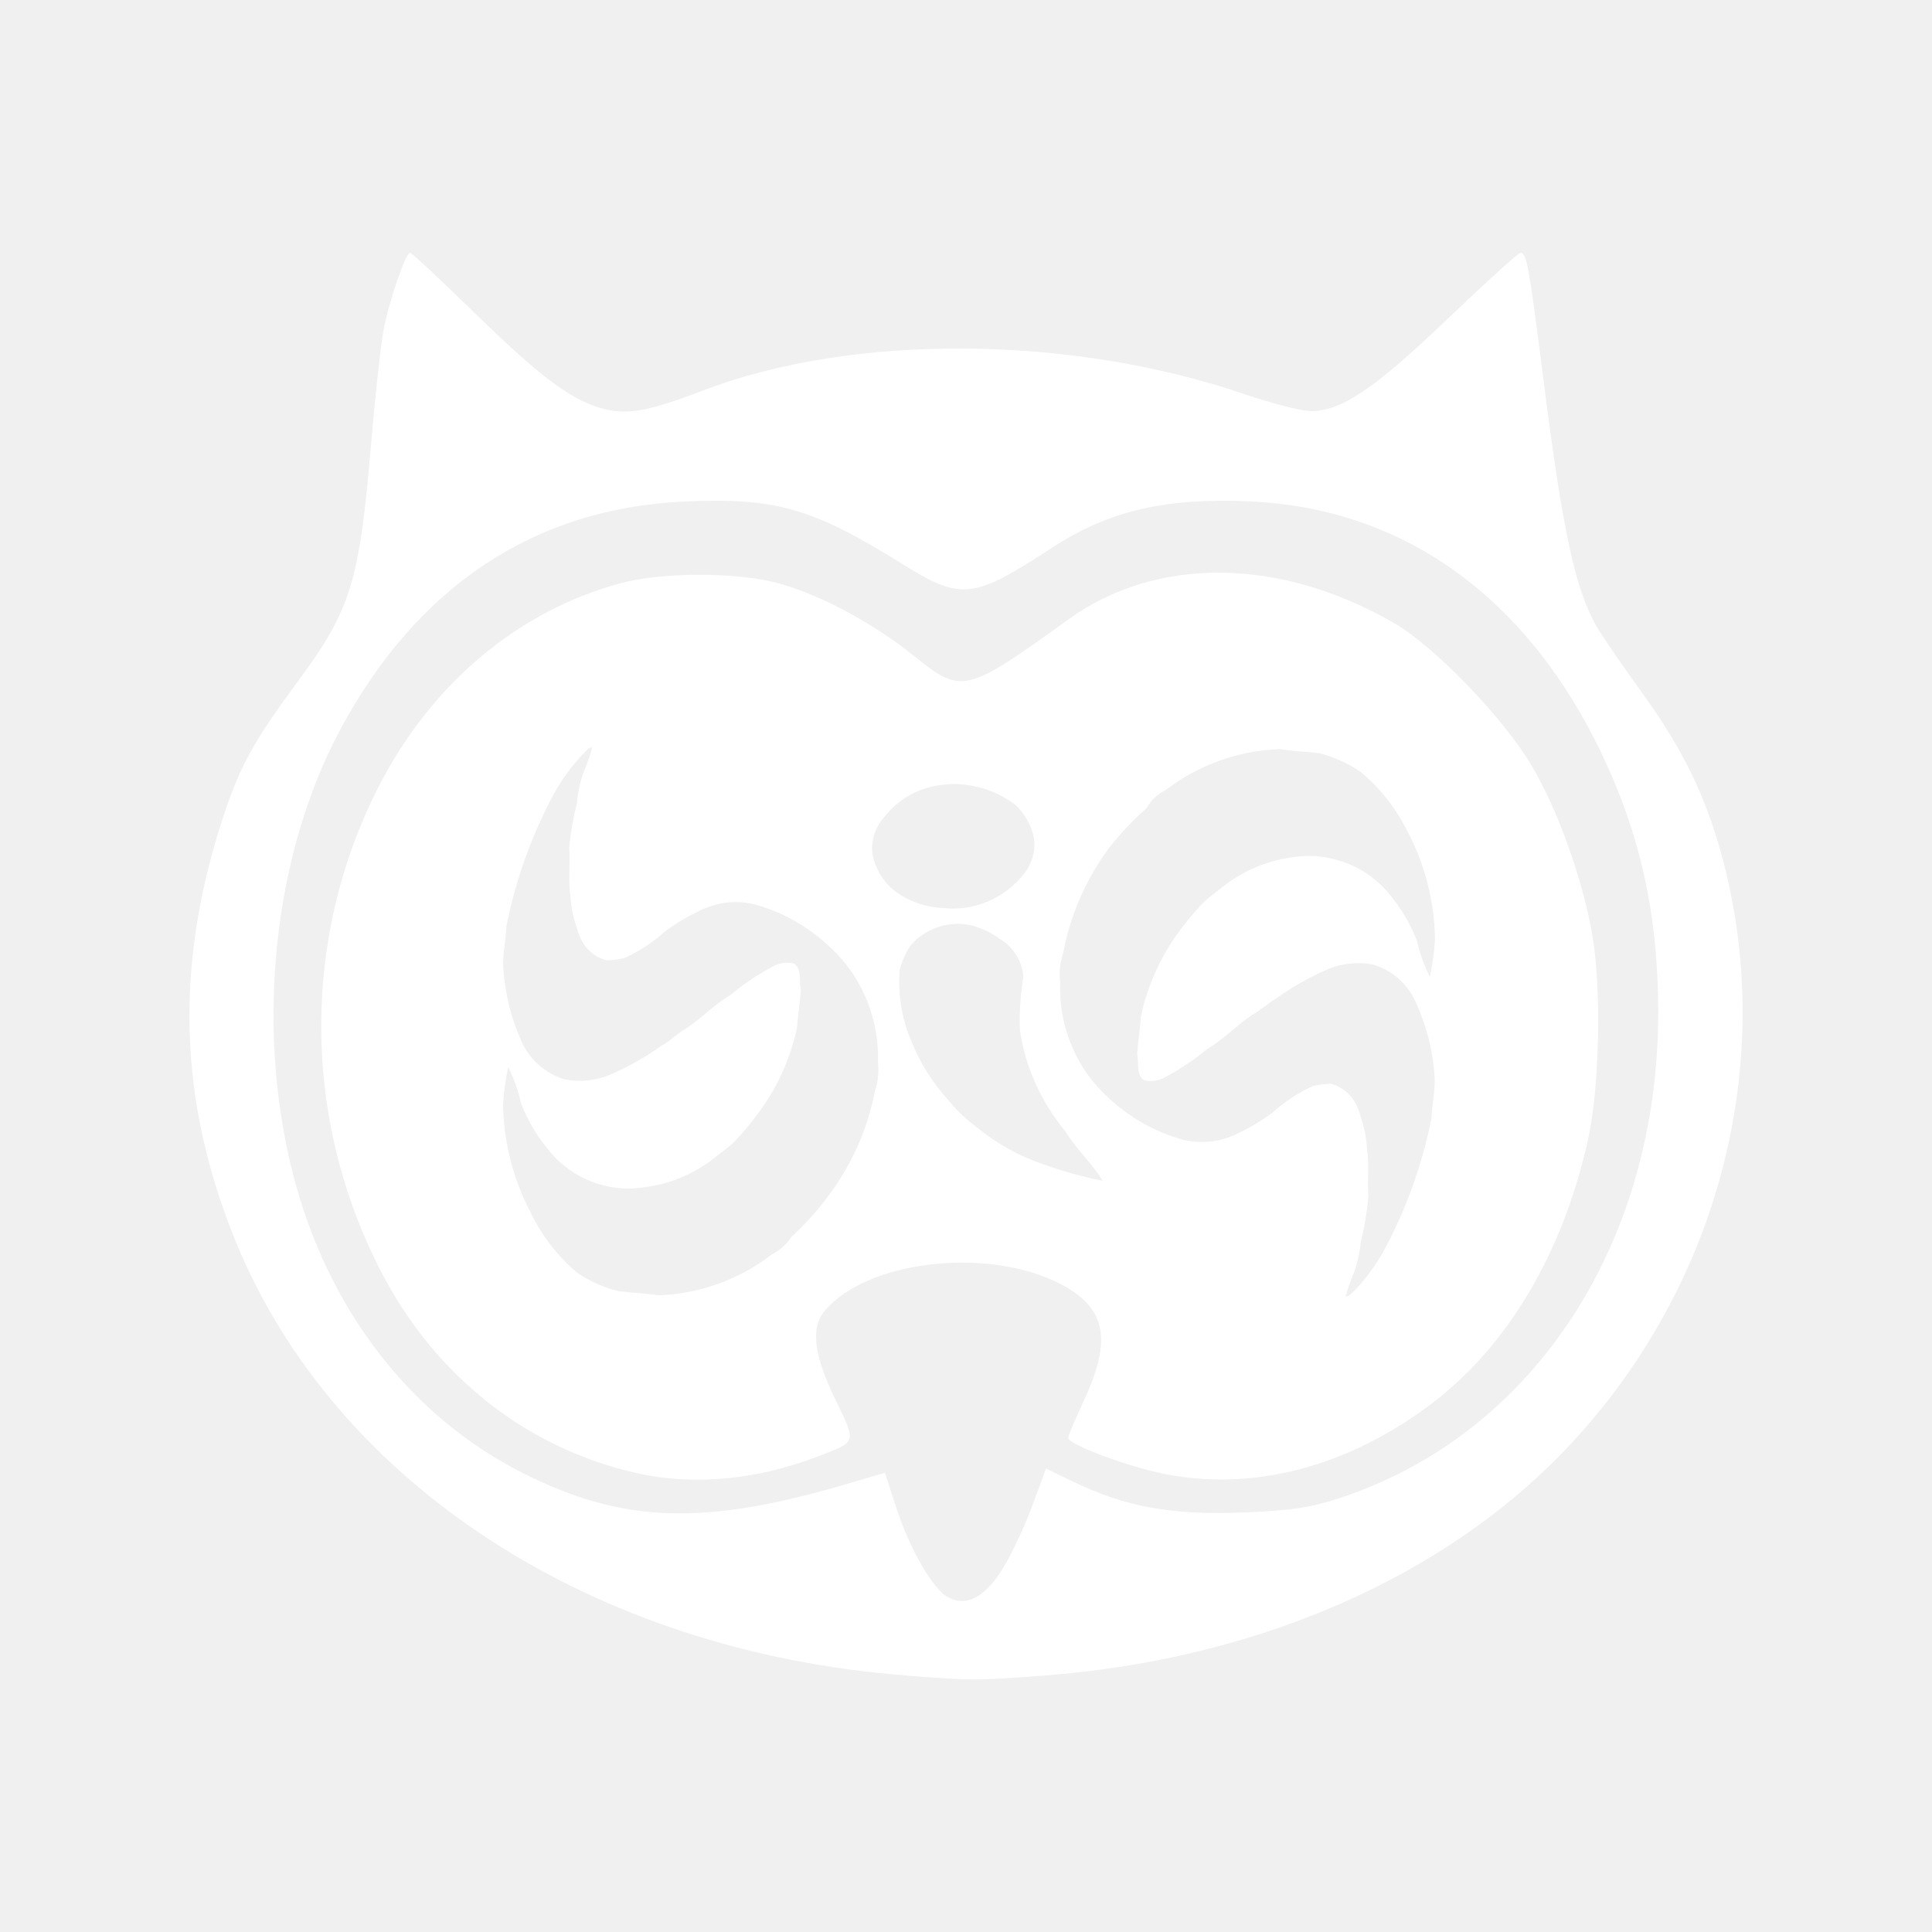
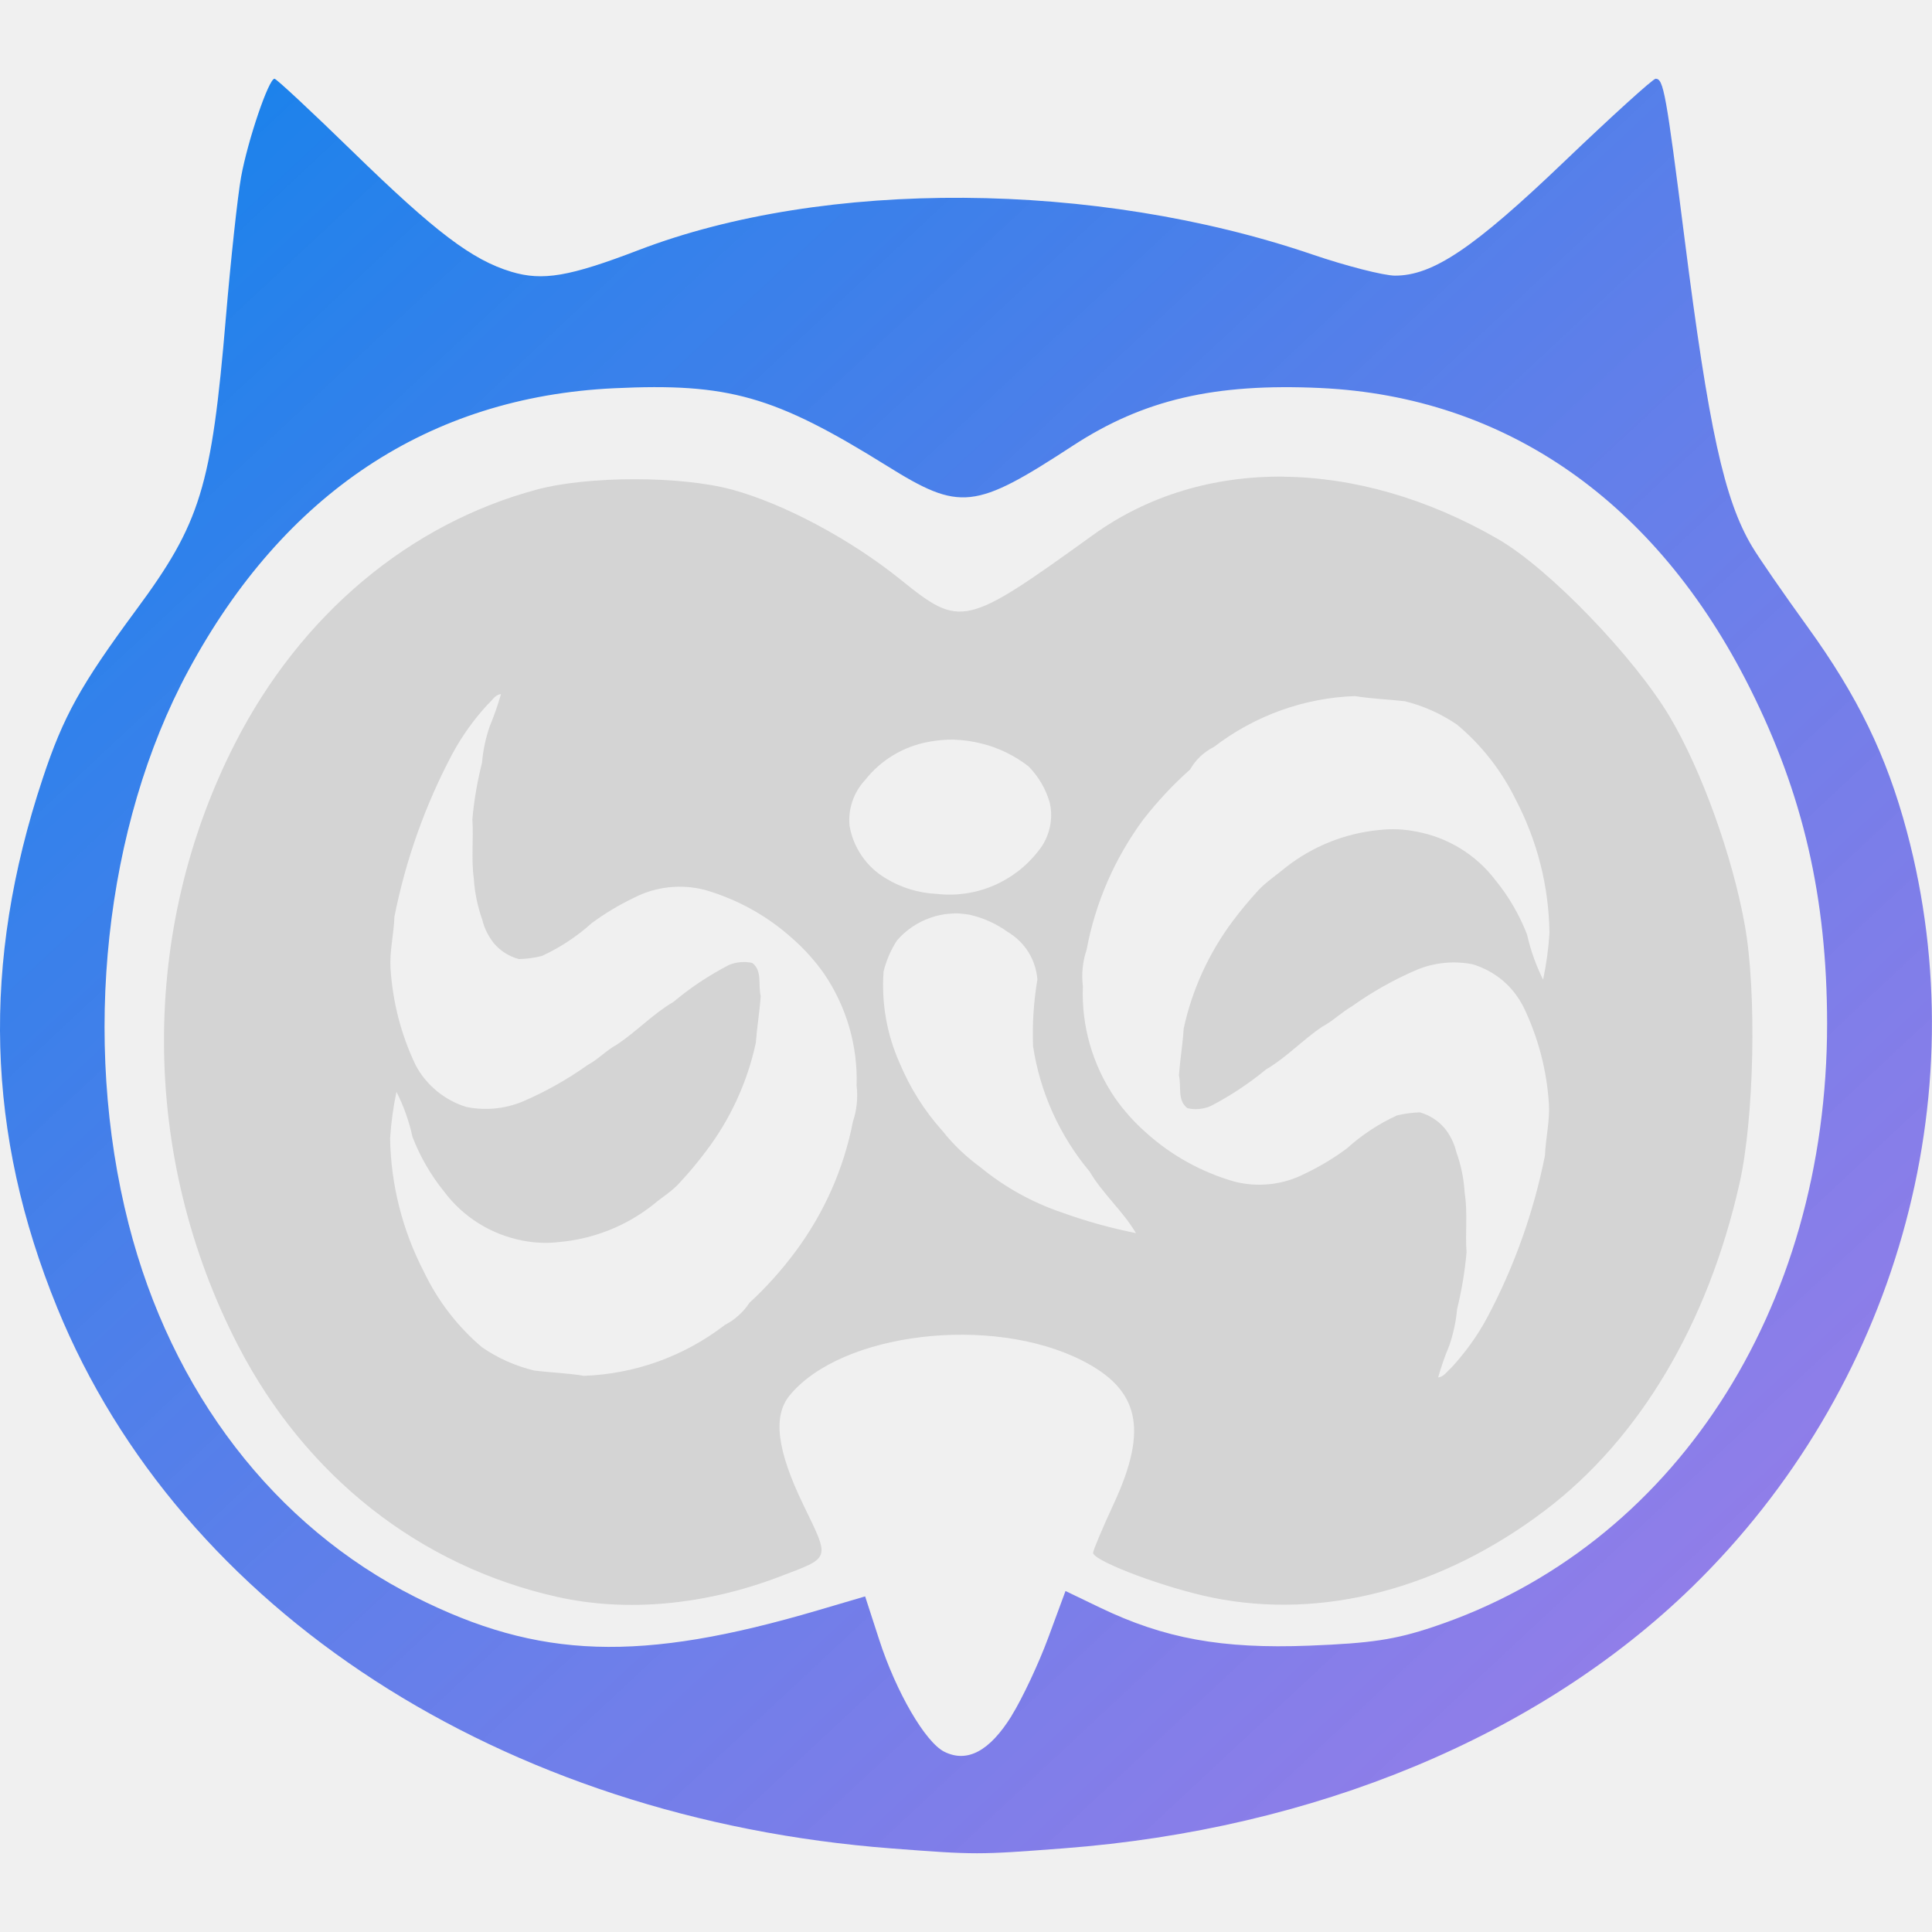
- <svg xmlns="http://www.w3.org/2000/svg" width="24" height="24" viewBox="0 0 24 24" fill="none" version="1.1" id="svg11" xml:space="preserve">
-   <path id="path2-7-6" style="fill:#ffffff;fill-opacity:1;stroke-width:0.005" d="M 15.173,7.114 C 14.474,7.107 13.817,7.301 13.27,7.696 11.988,8.62 11.949,8.628 11.346,8.142 10.846,7.739 10.179,7.383 9.663,7.244 9.151,7.105 8.226,7.106 7.713,7.244 6.438,7.586 5.357,8.495 4.704,9.771 3.744,11.647 3.753,13.899 4.731,15.791 c 0.675,1.307 1.816,2.205 3.19,2.511 0.689,0.154 1.469,0.083 2.215,-0.201 0.518,-0.198 0.508,-0.163 0.24,-0.717 -0.265,-0.548 -0.308,-0.887 -0.136,-1.095 0.518,-0.627 2.014,-0.806 2.918,-0.347 0.574,0.291 0.662,0.684 0.319,1.428 -0.114,0.246 -0.208,0.467 -0.208,0.491 v 0.002 0.002 0.002 c 0.042,0.091 0.729,0.348 1.194,0.442 1.101,0.223 2.286,-0.089 3.319,-0.871 0.943,-0.714 1.626,-1.861 1.942,-3.266 0.147,-0.652 0.173,-1.911 0.053,-2.577 C 19.655,10.908 19.347,10.05 19.028,9.513 18.672,8.913 17.821,8.031 17.316,7.739 16.61,7.331 15.871,7.122 15.173,7.114 Z M 7.347,9.286 h 0.002 0.002 c 8.428e-4,6.62e-5 0.005,-4e-5 0.006,0 -0.031,0.108 -0.067,0.213 -0.111,0.316 -0.041,0.118 -0.068,0.242 -0.078,0.366 -0.046,0.186 -0.08,0.374 -0.097,0.565 0.013,0.194 -0.013,0.397 0.014,0.594 0.009,0.14 0.037,0.278 0.084,0.411 0.021,0.086 0.062,0.167 0.117,0.236 0.066,0.076 0.151,0.13 0.249,0.156 0.077,-0.002 0.154,-0.012 0.228,-0.031 0.182,-0.084 0.35,-0.195 0.499,-0.329 0.131,-0.097 0.27,-0.18 0.417,-0.251 0.219,-0.114 0.474,-0.143 0.713,-0.08 0.324,0.093 0.621,0.258 0.871,0.483 0.119,0.104 0.225,0.222 0.316,0.351 0.224,0.329 0.339,0.72 0.327,1.118 0.014,0.122 0.002,0.245 -0.037,0.362 -0.092,0.474 -0.291,0.921 -0.582,1.307 -0.135,0.181 -0.286,0.349 -0.452,0.501 -0.062,0.094 -0.147,0.171 -0.247,0.222 -0.404,0.312 -0.896,0.489 -1.406,0.508 C 8.022,16.065 7.853,16.061 7.688,16.04 7.501,15.995 7.324,15.916 7.166,15.807 6.921,15.6 6.725,15.343 6.587,15.053 6.373,14.642 6.258,14.187 6.249,13.723 c 0.01,-0.157 0.031,-0.313 0.064,-0.467 0.072,0.143 0.126,0.294 0.16,0.45 0.076,0.197 0.181,0.381 0.314,0.545 0.191,0.256 0.471,0.431 0.785,0.491 0.12,0.024 0.244,0.029 0.366,0.014 0.342,-0.03 0.667,-0.159 0.937,-0.372 0.091,-0.077 0.192,-0.136 0.269,-0.224 0.092,-0.099 0.178,-0.202 0.259,-0.31 0.244,-0.32 0.414,-0.69 0.497,-1.083 0.013,-0.166 0.038,-0.308 0.049,-0.467 -0.028,-0.113 0.019,-0.253 -0.084,-0.331 -0.078,-0.018 -0.161,-0.01 -0.234,0.021 -0.198,0.102 -0.383,0.225 -0.553,0.368 -0.204,0.119 -0.364,0.292 -0.563,0.425 -0.109,0.059 -0.185,0.147 -0.296,0.206 -0.203,0.145 -0.422,0.268 -0.651,0.366 -0.176,0.071 -0.369,0.09 -0.555,0.053 -0.109,-0.032 -0.21,-0.088 -0.298,-0.16 -0.088,-0.073 -0.162,-0.162 -0.214,-0.263 -0.144,-0.302 -0.227,-0.63 -0.249,-0.964 -0.01,-0.17 0.032,-0.332 0.039,-0.516 0.113,-0.568 0.308,-1.114 0.58,-1.626 0.096,-0.178 0.216,-0.344 0.353,-0.493 0.043,-0.037 0.07,-0.09 0.121,-0.101 z m 8.537,0.018 c 0.164,0.028 0.332,0.032 0.497,0.051 0.186,0.046 0.364,0.126 0.522,0.234 0.246,0.205 0.445,0.461 0.586,0.748 0.215,0.411 0.331,0.868 0.337,1.332 -0.009,0.157 -0.031,0.313 -0.064,0.467 -0.071,-0.143 -0.125,-0.294 -0.16,-0.45 -0.077,-0.197 -0.183,-0.381 -0.316,-0.545 -0.194,-0.255 -0.476,-0.428 -0.791,-0.485 -0.12,-0.024 -0.242,-0.03 -0.364,-0.016 -0.342,0.032 -0.669,0.161 -0.939,0.374 -0.09,0.076 -0.193,0.144 -0.269,0.224 -0.092,0.099 -0.178,0.203 -0.259,0.31 -0.239,0.319 -0.407,0.686 -0.491,1.075 -0.01,0.158 -0.036,0.307 -0.047,0.467 0.027,0.112 -0.019,0.251 0.084,0.329 0.078,0.018 0.159,0.011 0.232,-0.021 0.197,-0.102 0.382,-0.224 0.553,-0.366 0.206,-0.12 0.364,-0.294 0.563,-0.427 0.109,-0.059 0.184,-0.136 0.296,-0.203 0.203,-0.145 0.422,-0.268 0.651,-0.366 0.176,-0.071 0.369,-0.09 0.555,-0.053 0.11,0.034 0.212,0.088 0.3,0.162 0.088,0.074 0.158,0.167 0.21,0.269 0.144,0.302 0.23,0.628 0.251,0.962 0.01,0.17 -0.032,0.332 -0.039,0.516 -0.113,0.566 -0.308,1.114 -0.58,1.624 -0.097,0.178 -0.216,0.344 -0.353,0.493 -0.045,0.04 -0.077,0.093 -0.134,0.099 0.031,-0.108 0.067,-0.213 0.111,-0.316 0.04,-0.117 0.067,-0.24 0.078,-0.364 0.047,-0.186 0.078,-0.376 0.095,-0.567 -0.014,-0.194 0.013,-0.396 -0.018,-0.592 -0.008,-0.141 -0.036,-0.28 -0.084,-0.413 -0.02,-0.086 -0.06,-0.166 -0.115,-0.234 -0.065,-0.077 -0.152,-0.133 -0.249,-0.16 -0.077,0.003 -0.153,0.013 -0.228,0.031 -0.182,0.084 -0.35,0.195 -0.499,0.329 -0.131,0.098 -0.272,0.182 -0.419,0.253 -0.219,0.113 -0.473,0.141 -0.711,0.078 -0.323,-0.094 -0.621,-0.258 -0.871,-0.483 -0.119,-0.105 -0.226,-0.224 -0.316,-0.353 -0.222,-0.328 -0.334,-0.716 -0.319,-1.112 -0.015,-0.122 -0.003,-0.247 0.037,-0.364 0.088,-0.472 0.282,-0.917 0.567,-1.303 0.14,-0.179 0.296,-0.347 0.467,-0.497 0.055,-0.098 0.138,-0.176 0.238,-0.226 0.405,-0.311 0.898,-0.489 1.408,-0.508 z m -3.997,0.436 c 0.088,0.002 0.177,0.016 0.263,0.037 0.173,0.042 0.334,0.121 0.475,0.23 0.098,0.1 0.171,0.223 0.21,0.358 0.02,0.084 0.02,0.173 0,0.257 -0.02,0.084 -0.058,0.163 -0.113,0.23 -0.118,0.153 -0.274,0.272 -0.452,0.347 -0.178,0.075 -0.371,0.103 -0.563,0.08 -0.179,-0.008 -0.355,-0.061 -0.508,-0.154 -0.096,-0.056 -0.178,-0.133 -0.24,-0.224 -0.063,-0.091 -0.105,-0.195 -0.123,-0.304 -0.008,-0.082 0.002,-0.165 0.029,-0.243 0.026,-0.078 0.069,-0.15 0.125,-0.21 0.157,-0.201 0.382,-0.336 0.633,-0.382 0.087,-0.016 0.177,-0.025 0.265,-0.023 z m 0.051,1.737 c 0.034,0.002 0.067,0.006 0.101,0.012 0.136,0.031 0.263,0.089 0.376,0.171 0.084,0.05 0.156,0.119 0.208,0.201 0.052,0.082 0.082,0.177 0.09,0.273 -0.037,0.22 -0.052,0.443 -0.043,0.666 0.069,0.462 0.266,0.895 0.565,1.254 0.131,0.222 0.331,0.392 0.462,0.614 -0.251,-0.05 -0.499,-0.119 -0.74,-0.206 -0.297,-0.1 -0.572,-0.254 -0.814,-0.452 -0.141,-0.104 -0.269,-0.224 -0.378,-0.362 -0.181,-0.2 -0.326,-0.431 -0.43,-0.68 -0.128,-0.287 -0.182,-0.6 -0.16,-0.912 0.027,-0.111 0.073,-0.217 0.136,-0.312 0.089,-0.102 0.203,-0.179 0.331,-0.224 0.064,-0.022 0.128,-0.036 0.195,-0.041 0.033,-0.003 0.067,-0.004 0.101,-0.002 z" />
-   <path style="fill:#ffffff;fill-opacity:1;stroke-width:0.005" d="M 11.257,20.813 C 7.369,20.516 4.16,18.437 2.925,15.414 2.214,13.673 2.167,11.972 2.779,10.129 2.986,9.506 3.158,9.197 3.712,8.448 4.357,7.576 4.466,7.219 4.609,5.524 4.658,4.944 4.727,4.313 4.761,4.121 4.828,3.755 5.037,3.14 5.095,3.14 c 0.019,0 0.369,0.327 0.779,0.726 0.827,0.807 1.193,1.084 1.586,1.202 0.313,0.094 0.578,0.049 1.273,-0.217 1.857,-0.711 4.559,-0.694 6.723,0.044 0.341,0.116 0.714,0.212 0.828,0.212 0.378,9.48e-4 0.788,-0.275 1.692,-1.14 0.475,-0.454 0.885,-0.826 0.911,-0.826 0.078,0 0.104,0.14 0.289,1.596 0.241,1.9 0.397,2.609 0.674,3.074 0.068,0.114 0.317,0.474 0.553,0.801 0.504,0.697 0.79,1.288 0.993,2.044 0.712,2.659 -0.116,5.571 -2.145,7.548 -1.527,1.487 -3.768,2.419 -6.277,2.61 -0.858,0.065 -0.871,0.065 -1.716,7.65e-4 z m 1.198,-1.324 c 0.106,-0.17 0.271,-0.521 0.366,-0.778 l 0.173,-0.468 0.342,0.165 c 0.644,0.31 1.22,0.415 2.088,0.381 0.624,-0.024 0.861,-0.06 1.244,-0.188 2.391,-0.799 3.932,-3.16 3.931,-6.025 -4.18e-4,-1.258 -0.238,-2.288 -0.771,-3.353 C 18.895,7.364 17.393,6.316 15.54,6.229 14.482,6.179 13.773,6.344 13.069,6.804 12.084,7.447 11.941,7.462 11.209,7.006 10.089,6.307 9.629,6.177 8.484,6.231 6.638,6.319 5.187,7.281 4.233,9.051 3.398,10.602 3.168,12.736 3.638,14.578 c 0.429,1.68 1.455,3.015 2.863,3.724 1.234,0.622 2.247,0.655 4.019,0.132 l 0.473,-0.139 0.14,0.431 c 0.17,0.525 0.461,1.026 0.651,1.12 0.229,0.114 0.451,-0.005 0.671,-0.358 z" id="path3-3-5" />
-   <defs id="defs11" />
+ <svg xmlns="http://www.w3.org/2000/svg" xmlns:xlink="http://www.w3.org/1999/xlink" width="24" height="24" viewBox="0 0 24 24" fill="none" version="1.1" id="svg11" xml:space="preserve">
+   <defs id="defs11">
+     <radialGradient id="paint0_radial_313_57" cx="0" cy="0" r="1" gradientUnits="userSpaceOnUse" gradientTransform="matrix(0,11,-11,0,12,1)">
+       <stop stop-color="#1D4775" id="stop8" />
+       <stop offset="1" stop-color="#002A43" id="stop9" />
+     </radialGradient>
+     <linearGradient xlink:href="#linearGradient14" id="linearGradient29" gradientUnits="userSpaceOnUse" gradientTransform="matrix(1.30893,0,0,1.30893,-36.65005,-52.68836)" x1="30.606" y1="41" x2="46.336" y2="57.842" />
+     <linearGradient id="linearGradient14">
+       <stop style="stop-color:#1d82eb;stop-opacity:1" offset="0" id="stop13" />
+       <stop style="stop-color:#9167e7;stop-opacity:0.835" offset="1" id="stop14" />
+     </linearGradient>
+   </defs>
+   <g id="g1">
+     <path id="path2-7-6-6-6" style="fill:#d4d4d4;fill-opacity:1;stroke-width:0.007;opacity:1" d="M 15.947,5.921 C 15.078,5.912 14.26,6.154 13.579,6.645 11.985,7.794 11.937,7.804 11.187,7.2 10.565,6.698 9.735,6.256 9.093,6.082 c -0.636,-0.172 -1.787,-0.172 -2.426,0 -1.585,0.426 -2.93,1.556 -3.743,3.144 -1.194,2.333 -1.182,5.134 0.033,7.488 0.84,1.626 2.259,2.742 3.968,3.124 0.857,0.191 1.828,0.103 2.756,-0.251 0.645,-0.246 0.632,-0.203 0.299,-0.892 -0.329,-0.681 -0.383,-1.104 -0.169,-1.363 0.645,-0.78 2.505,-1.002 3.63,-0.432 0.714,0.362 0.824,0.851 0.396,1.777 -0.142,0.306 -0.258,0.582 -0.258,0.611 v 0.003 0.003 0.003 c 0.053,0.114 0.906,0.432 1.485,0.55 1.369,0.277 2.844,-0.11 4.129,-1.084 1.173,-0.889 2.022,-2.315 2.416,-4.062 0.183,-0.812 0.215,-2.378 0.066,-3.206 C 21.523,10.641 21.14,9.574 20.743,8.905 20.3,8.16 19.241,7.062 18.613,6.699 17.735,6.191 16.815,5.931 15.947,5.922 Z M 6.212,8.624 h 0.002 0.002 c 0.001,8.21e-5 0.006,-4.97e-5 0.007,0 -0.039,0.135 -0.084,0.265 -0.138,0.394 -0.051,0.146 -0.084,0.301 -0.097,0.455 -0.058,0.232 -0.099,0.465 -0.12,0.703 0.016,0.242 -0.016,0.494 0.018,0.739 0.011,0.175 0.047,0.346 0.105,0.511 0.026,0.107 0.077,0.208 0.146,0.294 0.082,0.095 0.188,0.162 0.309,0.194 0.095,-0.002 0.191,-0.015 0.284,-0.038 0.227,-0.104 0.436,-0.242 0.621,-0.409 0.163,-0.12 0.336,-0.224 0.519,-0.312 0.273,-0.142 0.589,-0.177 0.887,-0.1 0.402,0.116 0.773,0.321 1.084,0.601 0.148,0.129 0.28,0.276 0.394,0.437 0.279,0.409 0.422,0.896 0.406,1.391 0.018,0.152 0.003,0.305 -0.046,0.45 -0.114,0.59 -0.363,1.146 -0.723,1.626 -0.168,0.225 -0.356,0.434 -0.562,0.624 -0.077,0.117 -0.183,0.212 -0.307,0.276 -0.503,0.388 -1.114,0.608 -1.749,0.631 -0.204,-0.034 -0.414,-0.04 -0.619,-0.066 C 6.403,16.969 6.183,16.871 5.986,16.735 5.682,16.477 5.437,16.157 5.265,15.797 5,15.285 4.856,14.72 4.846,14.143 c 0.012,-0.195 0.039,-0.389 0.079,-0.58 0.09,0.177 0.157,0.366 0.199,0.56 0.095,0.245 0.226,0.473 0.391,0.677 0.238,0.319 0.586,0.536 0.977,0.611 0.149,0.03 0.304,0.036 0.455,0.018 0.426,-0.038 0.83,-0.198 1.166,-0.463 0.113,-0.096 0.239,-0.169 0.335,-0.279 0.114,-0.123 0.222,-0.252 0.322,-0.386 0.303,-0.398 0.514,-0.858 0.619,-1.347 0.016,-0.207 0.047,-0.384 0.061,-0.58 -0.035,-0.14 0.023,-0.315 -0.105,-0.412 -0.097,-0.022 -0.2,-0.012 -0.291,0.026 -0.246,0.127 -0.476,0.28 -0.688,0.458 -0.253,0.148 -0.453,0.363 -0.7,0.529 -0.136,0.073 -0.23,0.182 -0.368,0.256 -0.253,0.18 -0.525,0.333 -0.81,0.455 -0.219,0.089 -0.459,0.112 -0.69,0.066 C 5.661,13.712 5.536,13.643 5.426,13.553 5.317,13.462 5.225,13.352 5.16,13.225 4.981,12.849 4.877,12.442 4.851,12.026 4.839,11.815 4.891,11.614 4.9,11.385 5.041,10.678 5.283,9.998 5.621,9.362 5.741,9.14 5.889,8.934 6.06,8.749 6.113,8.703 6.147,8.637 6.211,8.624 Z m 10.62,0.023 c 0.204,0.034 0.413,0.04 0.619,0.064 0.232,0.057 0.452,0.156 0.649,0.291 0.306,0.255 0.553,0.573 0.729,0.931 0.268,0.512 0.412,1.079 0.419,1.657 -0.012,0.195 -0.039,0.389 -0.079,0.58 -0.088,-0.178 -0.156,-0.366 -0.199,-0.56 -0.095,-0.245 -0.227,-0.473 -0.394,-0.677 -0.241,-0.317 -0.593,-0.532 -0.984,-0.603 -0.149,-0.03 -0.301,-0.037 -0.452,-0.02 -0.426,0.039 -0.832,0.201 -1.168,0.465 -0.112,0.094 -0.241,0.179 -0.335,0.279 -0.114,0.123 -0.221,0.252 -0.322,0.386 -0.297,0.397 -0.506,0.853 -0.611,1.337 -0.012,0.197 -0.044,0.382 -0.059,0.58 0.033,0.14 -0.023,0.312 0.105,0.409 0.097,0.023 0.198,0.013 0.289,-0.026 0.245,-0.127 0.475,-0.279 0.688,-0.455 0.256,-0.15 0.453,-0.366 0.7,-0.532 0.136,-0.073 0.228,-0.17 0.368,-0.253 0.253,-0.18 0.525,-0.333 0.81,-0.455 0.219,-0.089 0.459,-0.112 0.69,-0.066 0.137,0.042 0.264,0.11 0.373,0.202 0.109,0.092 0.197,0.207 0.261,0.335 0.18,0.376 0.286,0.781 0.312,1.196 0.013,0.212 -0.039,0.413 -0.049,0.642 -0.14,0.704 -0.383,1.386 -0.721,2.02 -0.12,0.222 -0.269,0.428 -0.44,0.614 -0.056,0.049 -0.096,0.116 -0.166,0.123 0.039,-0.135 0.083,-0.265 0.138,-0.394 0.05,-0.146 0.084,-0.299 0.097,-0.453 0.058,-0.232 0.096,-0.468 0.118,-0.706 -0.018,-0.242 0.016,-0.493 -0.023,-0.736 -0.01,-0.176 -0.045,-0.348 -0.105,-0.514 -0.025,-0.107 -0.075,-0.206 -0.143,-0.291 -0.081,-0.096 -0.189,-0.165 -0.309,-0.199 -0.095,0.003 -0.191,0.016 -0.284,0.038 -0.227,0.104 -0.436,0.242 -0.621,0.409 -0.163,0.121 -0.338,0.227 -0.522,0.314 -0.272,0.141 -0.588,0.175 -0.885,0.097 -0.402,-0.117 -0.772,-0.321 -1.084,-0.601 -0.148,-0.13 -0.281,-0.278 -0.394,-0.44 -0.276,-0.407 -0.416,-0.891 -0.396,-1.383 -0.019,-0.152 -0.003,-0.308 0.046,-0.453 0.109,-0.587 0.351,-1.14 0.706,-1.621 0.175,-0.223 0.368,-0.431 0.58,-0.619 0.069,-0.122 0.172,-0.218 0.297,-0.281 0.504,-0.387 1.117,-0.609 1.751,-0.631 z m -4.972,0.542 c 0.11,0.003 0.22,0.02 0.327,0.046 0.215,0.052 0.416,0.15 0.591,0.286 0.122,0.125 0.212,0.277 0.261,0.445 0.025,0.105 0.025,0.215 0,0.32 -0.025,0.105 -0.072,0.203 -0.141,0.286 -0.147,0.19 -0.341,0.339 -0.562,0.432 -0.221,0.093 -0.462,0.128 -0.7,0.1 -0.223,-0.01 -0.441,-0.076 -0.631,-0.192 -0.119,-0.07 -0.221,-0.165 -0.299,-0.279 -0.078,-0.114 -0.131,-0.242 -0.153,-0.378 -0.01,-0.102 0.003,-0.205 0.036,-0.302 0.033,-0.097 0.086,-0.186 0.156,-0.261 0.196,-0.25 0.475,-0.418 0.787,-0.476 0.109,-0.02 0.22,-0.031 0.33,-0.028 z m 0.064,2.16 c 0.042,0.002 0.084,0.008 0.125,0.015 0.169,0.039 0.327,0.111 0.468,0.212 0.104,0.062 0.194,0.148 0.258,0.251 0.064,0.102 0.102,0.22 0.112,0.34 -0.046,0.274 -0.065,0.551 -0.054,0.828 0.086,0.574 0.331,1.114 0.703,1.559 0.163,0.277 0.412,0.488 0.575,0.764 -0.313,-0.062 -0.62,-0.148 -0.92,-0.256 -0.369,-0.125 -0.711,-0.315 -1.012,-0.562 -0.176,-0.129 -0.335,-0.279 -0.47,-0.45 -0.225,-0.249 -0.405,-0.537 -0.534,-0.846 -0.159,-0.356 -0.227,-0.746 -0.199,-1.135 0.034,-0.138 0.09,-0.27 0.169,-0.389 0.11,-0.127 0.253,-0.223 0.412,-0.279 0.079,-0.028 0.16,-0.045 0.243,-0.051 0.042,-0.003 0.083,-0.005 0.125,-0.003 z" />
+     <path style="fill:url(#linearGradient29);fill-opacity:1;stroke-width:0.007" d="M 11.076,22.962 C 6.239,22.593 2.247,20.006 0.711,16.246 -0.173,14.081 -0.232,11.965 0.53,9.672 0.787,8.896 1.001,8.512 1.689,7.58 2.492,6.495 2.628,6.052 2.806,3.943 2.867,3.222 2.952,2.437 2.995,2.198 3.078,1.742 3.338,0.978 3.41,0.978 c 0.023,0 0.459,0.406 0.969,0.903 C 5.409,2.884 5.864,3.229 6.352,3.376 6.741,3.493 7.071,3.437 7.935,3.106 10.245,2.221 13.606,2.243 16.299,3.16 c 0.425,0.145 0.888,0.263 1.03,0.264 0.47,0.001 0.98,-0.342 2.104,-1.418 0.591,-0.565 1.101,-1.028 1.134,-1.028 0.098,0 0.129,0.174 0.359,1.985 0.3,2.364 0.493,3.245 0.838,3.824 0.084,0.142 0.394,0.59 0.688,0.997 0.627,0.867 0.983,1.602 1.235,2.542 0.885,3.308 -0.144,6.93 -2.668,9.389 -1.9,1.85 -4.687,3.009 -7.809,3.246 -1.068,0.081 -1.083,0.081 -2.135,9.52e-4 z m 1.49,-1.648 c 0.132,-0.212 0.337,-0.648 0.455,-0.968 l 0.215,-0.582 0.426,0.205 c 0.801,0.386 1.517,0.516 2.598,0.474 0.776,-0.03 1.071,-0.075 1.547,-0.234 2.975,-0.994 4.891,-3.931 4.89,-7.495 C 22.695,11.15 22.4,9.868 21.736,8.544 20.577,6.233 18.709,4.928 16.403,4.82 15.088,4.759 14.206,4.964 13.33,5.535 12.105,6.335 11.927,6.354 11.016,5.786 9.622,4.918 9.05,4.755 7.627,4.823 5.329,4.932 3.525,6.129 2.339,8.331 1.299,10.261 1.013,12.915 1.598,15.206 c 0.533,2.089 1.81,3.75 3.561,4.633 1.535,0.774 2.795,0.815 5,0.165 l 0.588,-0.173 0.174,0.536 c 0.211,0.653 0.574,1.276 0.81,1.394 0.284,0.141 0.561,-0.006 0.835,-0.445 z" id="path3-3-5-0-3" />
+   </g>
</svg>
